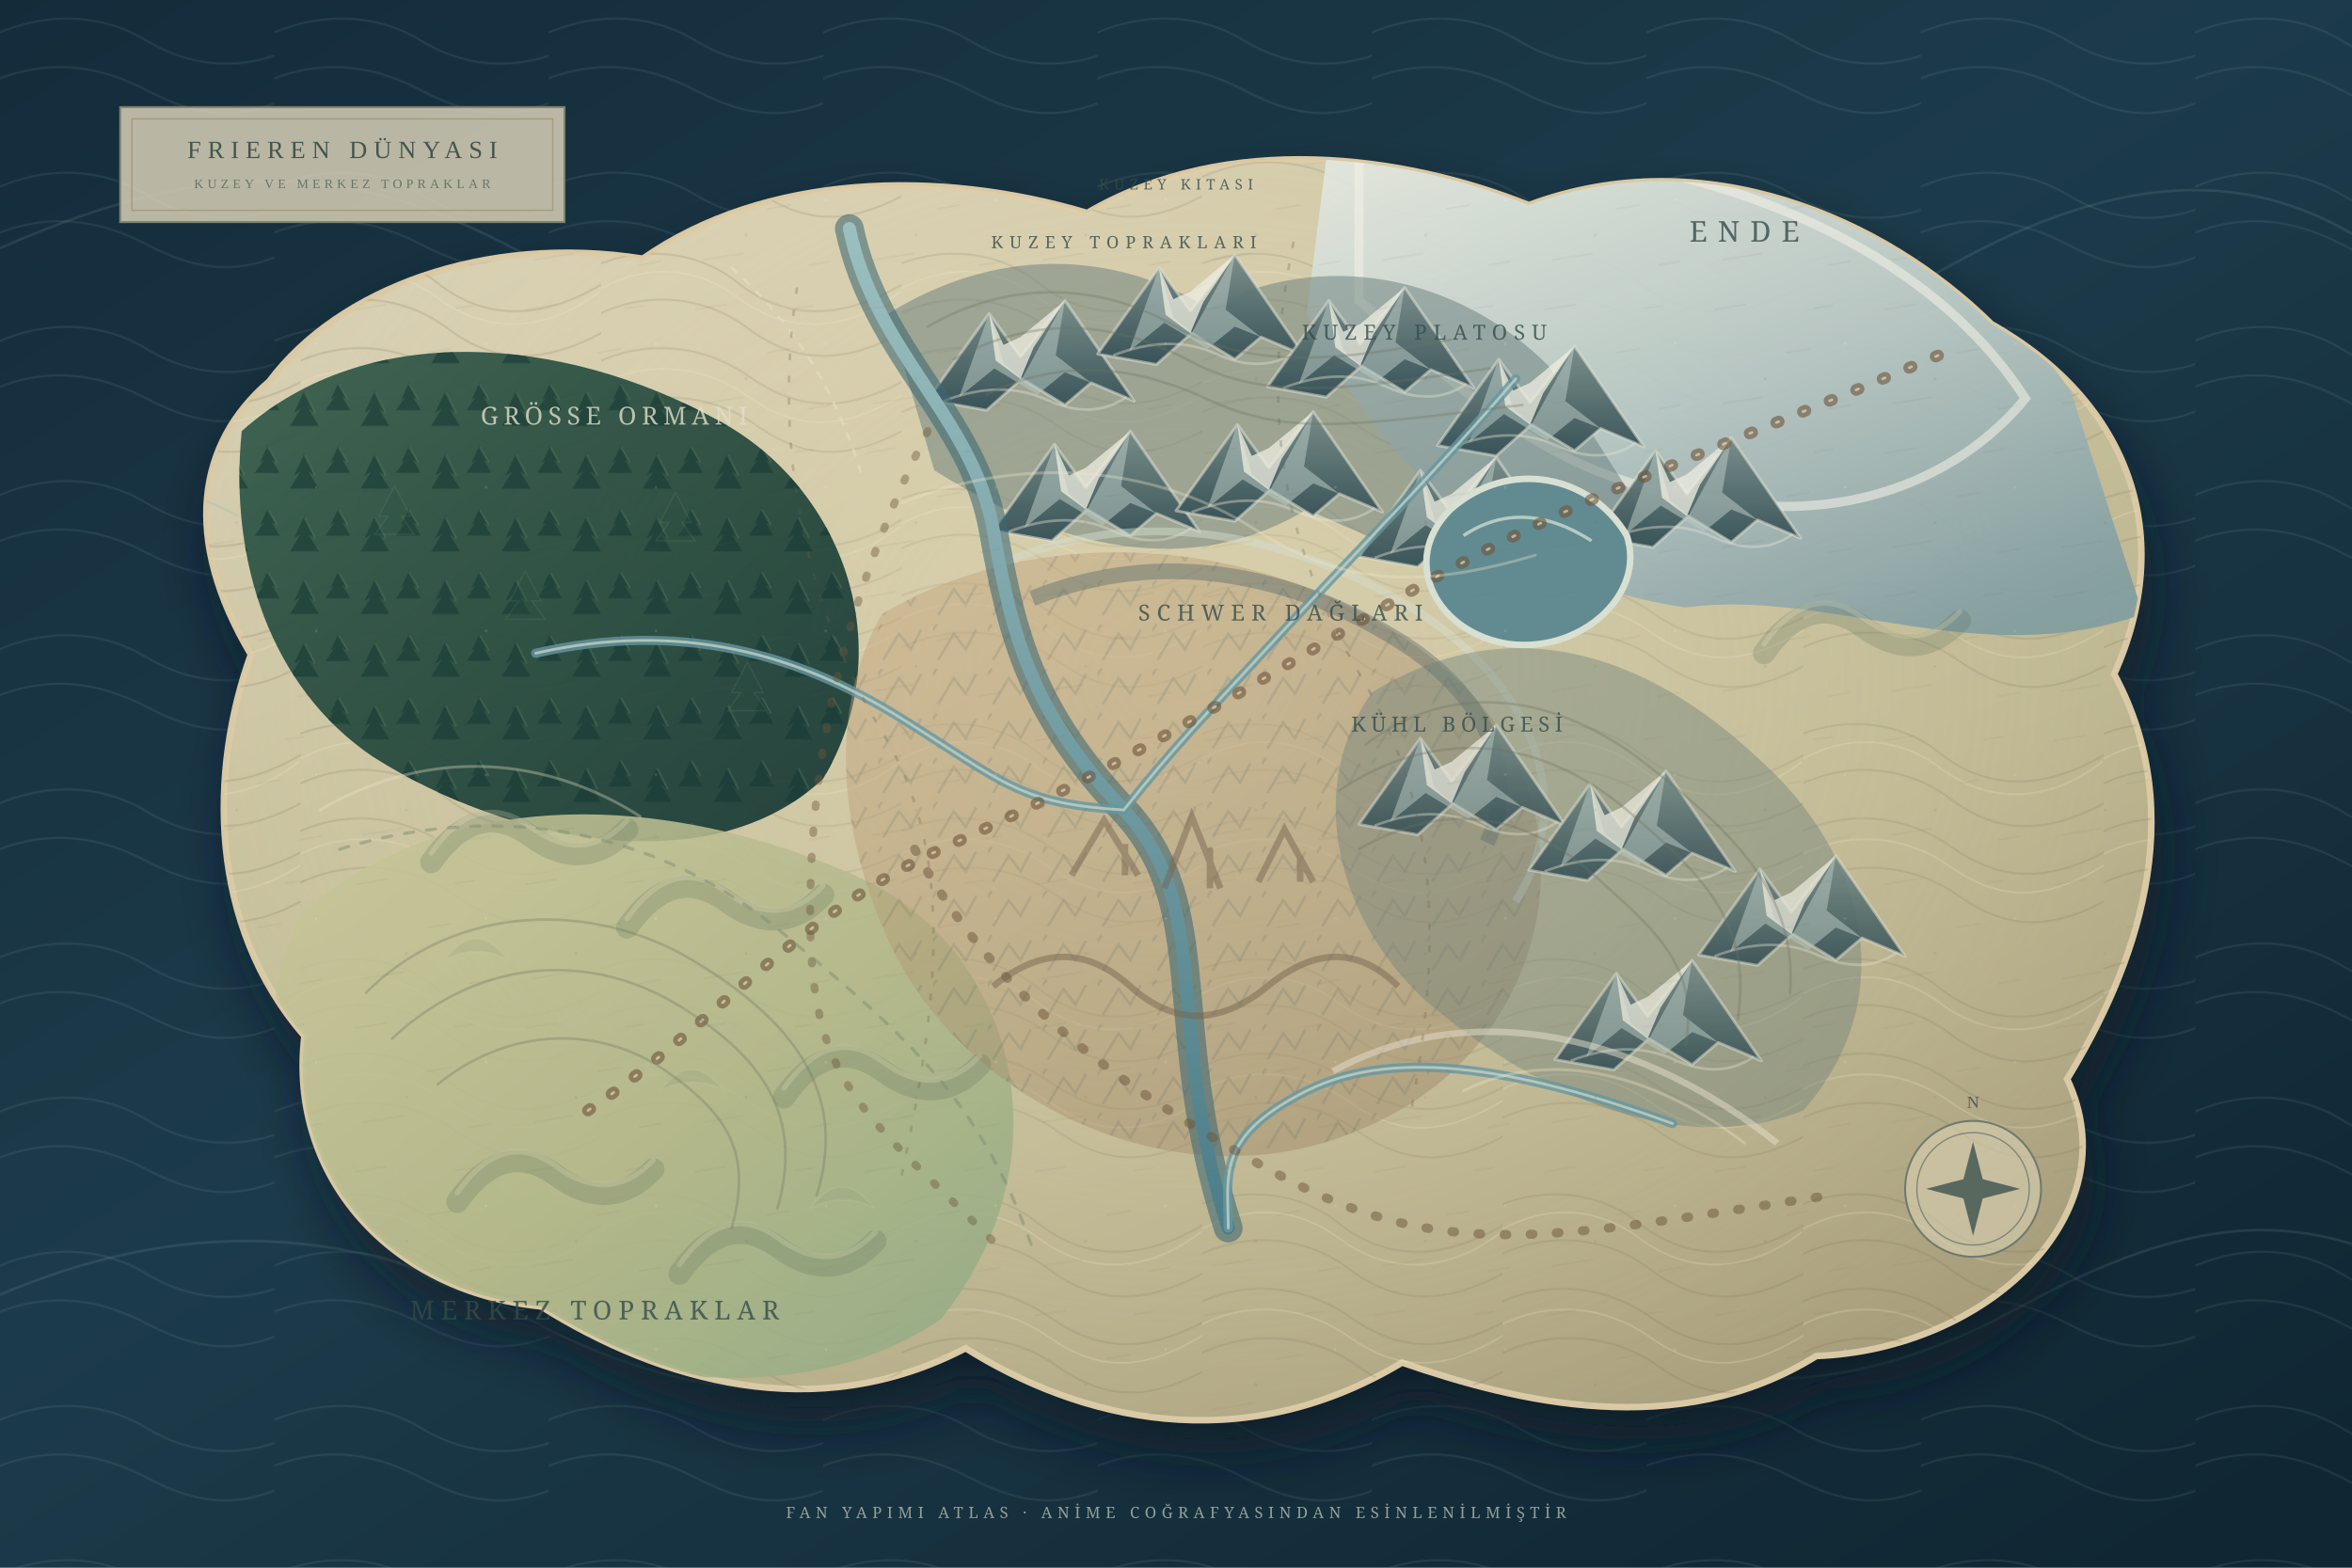
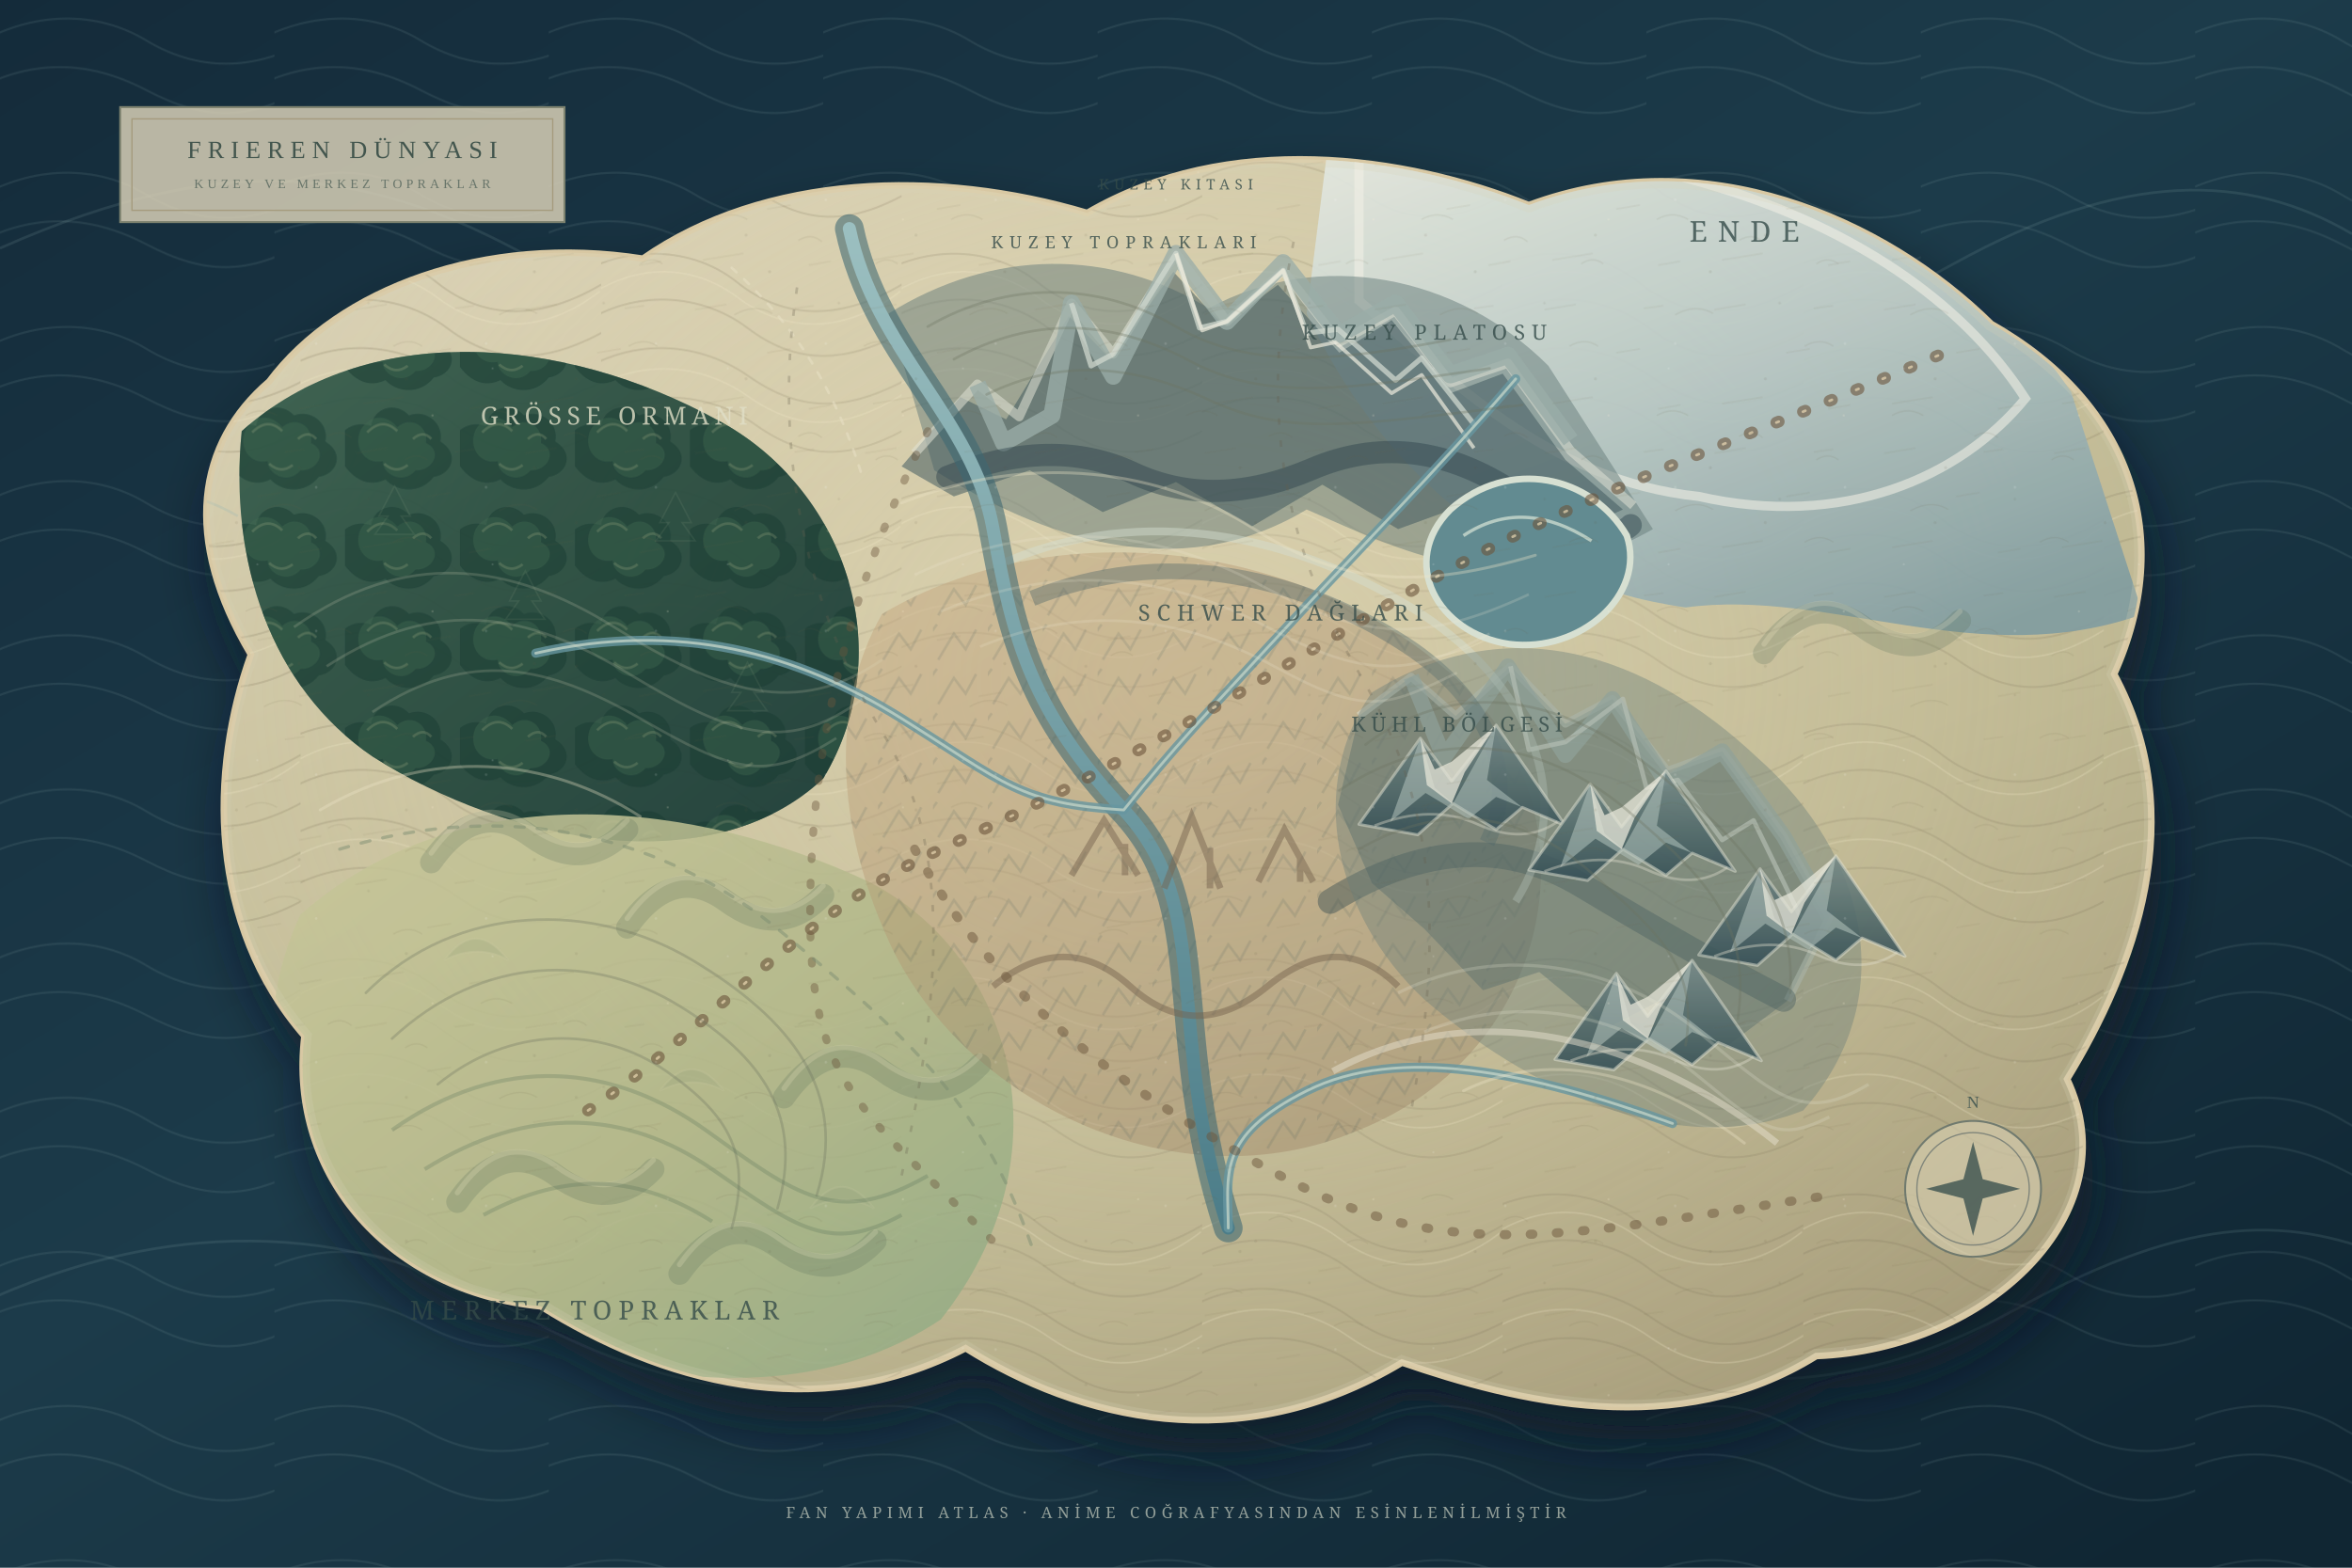
<svg xmlns="http://www.w3.org/2000/svg" viewBox="0 0 1800 1200" role="img" aria-labelledby="map-title map-desc">
  <defs>
    <linearGradient id="ocean" x1="0" y1="0" x2="0.9" y2="1">
      <stop stop-color="#142b3a" />
      <stop offset=".48" stop-color="#1c3b4a" />
      <stop offset="1" stop-color="#102633" />
    </linearGradient>
    <linearGradient id="ocean-light" x1="0" y1="0" x2="0" y2="1">
      <stop stop-color="#527887" stop-opacity=".32" />
      <stop offset="1" stop-color="#193c4b" stop-opacity="0" />
    </linearGradient>
    <linearGradient id="land-base" x1=".15" y1="0" x2=".8" y2="1">
      <stop stop-color="#d8d0b4" />
      <stop offset=".3" stop-color="#c8c19e" />
      <stop offset=".67" stop-color="#b9b38d" />
      <stop offset="1" stop-color="#a59b79" />
    </linearGradient>
    <linearGradient id="north-ice" x1=".2" y1="0" x2=".8" y2="1">
      <stop stop-color="#e2e7df" />
      <stop offset=".48" stop-color="#b9c9c7" />
      <stop offset="1" stop-color="#819ca0" />
    </linearGradient>
    <linearGradient id="central-meadow" x1="0" y1="0" x2="1" y2="1">
      <stop stop-color="#c9c79a" />
      <stop offset=".55" stop-color="#b1b789" />
      <stop offset="1" stop-color="#8eaa84" />
    </linearGradient>
    <linearGradient id="forest-depth" x1="0" y1="0" x2="1" y2="1">
      <stop stop-color="#365d4c" />
      <stop offset=".45" stop-color="#284c40" />
      <stop offset="1" stop-color="#1b3b36" />
    </linearGradient>
    <linearGradient id="mountain-shadow" x1="0" y1="0" x2="0" y2="1">
      <stop stop-color="#778b89" />
      <stop offset=".52" stop-color="#536b6c" />
      <stop offset="1" stop-color="#344e55" />
    </linearGradient>
    <linearGradient id="sandstone" x1="0" y1="0" x2="1" y2="1">
      <stop stop-color="#c4a47a" />
      <stop offset="1" stop-color="#947c60" />
    </linearGradient>
    <linearGradient id="river" x1="0" y1="0" x2="0" y2="1">
      <stop stop-color="#9bbfc0" />
      <stop offset="1" stop-color="#4c7d89" />
    </linearGradient>
    <radialGradient id="land-light">
      <stop stop-color="#f4e7c6" stop-opacity=".44" />
      <stop offset="1" stop-color="#f4e7c6" stop-opacity="0" />
    </radialGradient>
    <pattern id="sea-depth" width="210" height="118" patternUnits="userSpaceOnUse">
      <path d="M-20 35C25 8 74 8 112 31s82 25 128-2M-25 72c48-28 93-26 137-3s78 25 126-4" fill="none" stroke="#8eafb0" stroke-opacity=".13" stroke-width="1.6" />
    </pattern>
    <pattern id="fine-contours" width="230" height="180" patternUnits="userSpaceOnUse">
      <path d="M-35 42C10 5 68 7 104 36s82 32 137-5M-28 78C17 39 75 43 112 71s77 31 135-6M-32 116C16 76 73 80 113 108s78 30 137-7M-28 153C20 114 80 118 118 145s75 31 132-7" fill="none" stroke="#756f55" stroke-opacity=".24" stroke-width="1.5" />
      <path d="M-20 54C23 20 69 21 105 48s82 28 124-5M-24 129C19 94 72 95 112 123s76 28 128-7" fill="none" stroke="#f5edcf" stroke-opacity=".25" stroke-width="1.2" />
    </pattern>
-     <pattern id="forest-canopy" width="54" height="48" patternUnits="userSpaceOnUse">
-       <path d="M9 28 17 11l8 17-5-3 8 13H6l8-13zM37 18l6-13 7 13-4-2 6 10H33l7-10z" fill="#173a34" opacity=".72" />
-       <path d="M17 12l8 16M43 6l7 12" stroke="#86a17b" stroke-opacity=".3" stroke-width="1.4" />
+     <pattern id="forest-canopy" width="88" height="76" patternUnits="userSpaceOnUse">
+       <path d="M-8 38C-4 24 8 18 20 22 22 8 39 3 49 14 62 9 76 20 73 34 88 43 82 59 68 61 57 75 39 72 31 63 15 71 0 59-8 38Z" fill="#183a32" opacity=".58" />
+       <path d="M12 25C19 13 32 13 40 23 50 14 64 22 62 35 76 42 66 57 54 56 44 68 28 58 29 49 15 52 6 38 12 25Z" fill="#426b50" opacity=".42" />
+       <path d="M17 27q12-12 23-1m12 6q8-7 14 0M30 51q9 8 18 1" fill="none" stroke="#a8b58a" stroke-opacity=".28" stroke-width="2" />
    </pattern>
    <pattern id="rock-hatch" width="42" height="34" patternUnits="userSpaceOnUse">
      <path d="m4 29 12-20 9 12 8-15M-5 13 3 2" fill="none" stroke="#344f54" stroke-opacity=".35" stroke-width="2" />
+     </pattern>
+     <pattern id="terrain-grain" width="180" height="150" patternUnits="userSpaceOnUse">
+       <path d="M8 18q12-7 24 0m39 16q10-6 18 1M22 91q16-9 29-1m70 25q12-7 22 0M130 52q9-6 17 0" fill="none" stroke="#665c43" stroke-opacity=".22" stroke-width="1.1" />
+       <circle cx="49" cy="58" r="1.2" fill="#594f3d" opacity=".24" />
+       <circle cx="151" cy="18" r=".9" fill="#fff3d8" opacity=".38" />
+       <circle cx="102" cy="82" r="1.1" fill="#554b39" opacity=".18" />
+       <circle cx="17" cy="132" r=".8" fill="#fff" opacity=".32" />
    </pattern>
    <pattern id="paper-fiber" width="130" height="110" patternUnits="userSpaceOnUse">
      <path d="m12 17 24-4m31 37 18-3M18 89l31-5m50 9 17-3M88 16l15-2" stroke="#665c43" stroke-opacity=".1" stroke-width="1.4" />
      <circle cx="51" cy="70" r="1.2" fill="#5c503b" opacity=".14" />
      <circle cx="112" cy="43" r="1" fill="#fff" opacity=".2" />
    </pattern>
    <filter id="continent-shadow" x="-15%" y="-15%" width="130%" height="135%">
      <feGaussianBlur stdDeviation="22" />
    </filter>
    <filter id="terrain-soft" x="-15%" y="-15%" width="130%" height="130%">
      <feGaussianBlur stdDeviation="10" />
    </filter>
    <clipPath id="land-clip">
      <path d="M206 292C259 221 371 179 492 198 585 133 718 129 832 163 940 100 1075 119 1170 157 1304 107 1442 167 1524 248 1632 309 1665 412 1618 516 1677 625 1634 741 1582 826 1631 929 1521 1033 1390 1038 1284 1104 1160 1073 1073 1043 948 1118 825 1086 739 1032 624 1092 505 1057 414 1000 300 989 220 901 233 793 159 708 160 590 192 501 139 412 151 339 206 292Z" />
    </clipPath>
    <g id="ridge">
      <path d="M0 76 47 10 71 43 105 0 158 77 125 63 105 80 72 60 45 84Z" fill="url(#mountain-shadow)" stroke="#e0e1d2" stroke-opacity=".56" stroke-width="2.2" stroke-linejoin="round" />
      <path d="m47 10 11 38 14 12 33-60-7 42 27 21-20-8-21 17-33-20-27 22Z" fill="#b8c9c3" opacity=".55" />
      <path d="m47 10 11 24 13-6 34-28-24 36-10 24-19-14Z" fill="#f0eee1" opacity=".78" />
      <path d="M12 77q44-17 79-1t61-2" fill="none" stroke="#e5e3d3" stroke-opacity=".42" stroke-width="2" />
    </g>
    <g id="atlas-pine">
      <path d="M0 30 12 7 24 30h-7l10 14H-3L7 30z" fill="#254b3d" stroke="#9eb091" stroke-opacity=".45" stroke-width="1.2" />
    </g>
    <g id="atlas-hill">
      <path d="M0 25Q24-8 49 25Q26 12 0 25Z" fill="#8d9b78" stroke="#d5d1ad" stroke-opacity=".55" stroke-width="1.5" />
    </g>
    <g id="hillshade">
      <path d="M0 50Q35 0 76 30T150 25" fill="none" stroke="#566b58" stroke-opacity=".42" stroke-width="17" stroke-linecap="round" />
      <path d="M0 43Q35-7 76 23T150 18" fill="none" stroke="#e6dfbd" stroke-opacity=".38" stroke-width="4" stroke-linecap="round" />
    </g>
  </defs>
  <rect width="1800" height="1200" fill="url(#ocean)" />
  <rect width="1800" height="1200" fill="url(#sea-depth)" />
  <g fill="none" stroke="#8eafb0" stroke-opacity=".15">
    <path d="M0 190C180 110 290 130 420 205s245 68 355 0 215-79 355-9 235 78 365 6 225-70 305-23" stroke-width="2" />
    <path d="M-20 1000c160-75 300-60 420 7s255 83 375 5 245-85 380-12 255 75 390 1 210-70 290-36" stroke-width="2" />
  </g>
  <path d="M206 292C259 221 371 179 492 198 585 133 718 129 832 163 940 100 1075 119 1170 157 1304 107 1442 167 1524 248 1632 309 1665 412 1618 516 1677 625 1634 741 1582 826 1631 929 1521 1033 1390 1038 1284 1104 1160 1073 1073 1043 948 1118 825 1086 739 1032 624 1092 505 1057 414 1000 300 989 220 901 233 793 159 708 160 590 192 501 139 412 151 339 206 292Z" fill="#071923" opacity=".7" filter="url(#continent-shadow)" transform="translate(8 25)" />
  <path d="M206 292C259 221 371 179 492 198 585 133 718 129 832 163 940 100 1075 119 1170 157 1304 107 1442 167 1524 248 1632 309 1665 412 1618 516 1677 625 1634 741 1582 826 1631 929 1521 1033 1390 1038 1284 1104 1160 1073 1073 1043 948 1118 825 1086 739 1032 624 1092 505 1057 414 1000 300 989 220 901 233 793 159 708 160 590 192 501 139 412 151 339 206 292Z" fill="url(#land-base)" stroke="#d8c8a3" stroke-width="5" />
  <g clip-path="url(#land-clip)">
    <rect x="120" y="80" width="1600" height="1060" fill="url(#fine-contours)" opacity=".95" />
    <ellipse cx="910" cy="520" rx="900" ry="690" fill="url(#land-light)" />
    <path d="M1020 82C1220 70 1470 130 1585 300L1640 470C1515 515 1400 450 1290 465 1150 445 1055 356 1000 240Z" fill="url(#north-ice)" opacity=".92" />
    <path d="M1040 120C1210 96 1450 150 1550 305 1500 366 1410 405 1300 380 1185 368 1110 290 1040 230Z" fill="none" stroke="#f2f0e5" stroke-opacity=".58" stroke-width="7" />
    <path d="M185 330C280 245 430 256 550 322 645 373 690 496 630 596 545 676 390 646 285 579 207 526 175 429 185 330Z" fill="url(#forest-depth)" opacity=".94" />
    <path d="M185 330C280 245 430 256 550 322 645 373 690 496 630 596 545 676 390 646 285 579 207 526 175 429 185 330Z" fill="url(#forest-canopy)" opacity=".84" />
    <g opacity=".24">
      <use href="#atlas-pine" x="290" y="365" />
      <use href="#atlas-pine" x="390" y="430" />
      <use href="#atlas-pine" x="505" y="370" />
      <use href="#atlas-pine" x="560" y="500" />
    </g>
    <path d="M230 700C355 590 535 614 665 675 775 731 820 884 720 1010 585 1100 390 1040 280 955 205 890 190 784 230 700Z" fill="url(#central-meadow)" opacity=".86" />
    <path d="M675 470C810 390 1000 415 1115 520 1225 622 1190 805 1040 865 900 925 735 842 680 720 640 632 635 540 675 470Z" fill="url(#sandstone)" opacity=".42" />
    <path d="M675 470C810 390 1000 415 1115 520 1225 622 1190 805 1040 865 900 925 735 842 680 720 640 632 635 540 675 470Z" fill="url(#rock-hatch)" opacity=".36" />
    <path d="M680 240C760 190 850 190 925 236 1010 190 1115 210 1185 280L1265 405C1160 465 1080 425 1000 390 900 450 795 410 715 360Z" fill="#657b7a" opacity=".5" />
-     <g opacity=".95">
-       <use href="#ridge" x="710" y="230" />
-       <use href="#ridge" x="840" y="195" />
-       <use href="#ridge" x="970" y="220" />
-       <use href="#ridge" x="1100" y="265" />
-       <use href="#ridge" x="1220" y="335" />
-       <use href="#ridge" x="760" y="330" />
-       <use href="#ridge" x="900" y="315" />
-       <use href="#ridge" x="1040" y="350" />
+     <g opacity=".96">
+       <path d="M690 357 735 304 770 321 818 242 850 275 898 208 936 249 978 218 1025 270 1065 245 1110 301 1150 286 1198 352 1242 390 1190 414 1125 385 1070 405 1012 371 958 403 900 369 844 392 788 360 730 380Z" fill="#405a5e" opacity=".56" />
+       <path d="M700 347 748 294 780 319 820 232 852 271 900 194 939 246 982 207 1025 262 1068 238 1110 293 1154 278 1202 345 1250 387" fill="none" stroke="#e2e3d6" stroke-opacity=".55" stroke-width="7" stroke-linejoin="round" />
+       <path d="m748 294 20 45 37-21 15-86 32 56 48-94 39 52 43-45 43 55 43-24 42 55 44-15 48 65" fill="none" stroke="#9aada7" stroke-opacity=".8" stroke-width="13" stroke-linejoin="round" />
+       <path d="m820 232 15 48 17-9 48-77 18 57 21-5 43-39 18 48 24-3 44 39 20-17 41 52" fill="none" stroke="#d5ddd3" stroke-opacity=".72" stroke-width="4" stroke-linejoin="round" />
+       <path d="m900 194 20 59 19-7 43-39 21 59 19-4 43 39 23-14 40 56" fill="none" stroke="#f1eee0" stroke-opacity=".7" stroke-width="2.8" stroke-linejoin="round" />
+       <path d="M725 365q80-32 142-3t137-3 150 15 94 28" fill="none" stroke="#293f48" stroke-opacity=".45" stroke-width="17" stroke-linecap="round" />
+       <path d="M1040 548 1080 518 1114 548 1156 510 1198 554 1234 535 1276 590 1318 575 1365 640 1400 702 1368 766 1320 802 1270 766 1230 787 1178 744 1135 758 1090 711 1050 676 1024 616Z" fill="#425d60" opacity=".42" />
+       <path d="M1040 548 1080 518 1114 548 1156 510 1198 554 1234 535 1276 590 1318 575 1365 640 1400 702 1368 766" fill="none" stroke="#d9dfd2" stroke-opacity=".54" stroke-width="6" stroke-linejoin="round" />
+       <path d="m1080 518 25 62 49-70 44 68 36-43 42 65 42-25 47 65 35 62" fill="none" stroke="#a8b9b1" stroke-opacity=".7" stroke-width="12" stroke-linejoin="round" />
+       <path d="m1156 510 14 64 28-6 44-33 18 68 24-6 34 46 24-15 36 74" fill="none" stroke="#eef0e3" stroke-opacity=".62" stroke-width="3.5" stroke-linejoin="round" />
+       <path d="M1018 690q105-65 193-12t154 87" fill="none" stroke="#2c444b" stroke-opacity=".42" stroke-width="19" stroke-linecap="round" />
    </g>
    <path d="M770 430C875 385 990 410 1080 465 1170 520 1210 610 1160 690" fill="none" stroke="#d4ded2" stroke-opacity=".46" stroke-width="6" />
    <path d="M790 458C890 418 990 440 1070 490 1135 530 1165 590 1138 645" fill="none" stroke="#3d5b61" stroke-opacity=".35" stroke-width="12" />
    <path d="M1050 530C1155 465 1260 500 1345 580 1430 655 1455 765 1380 850 1280 890 1165 830 1090 765 1020 700 1000 600 1050 530Z" fill="#687c78" opacity=".4" />
    <g opacity=".88">
      <use href="#ridge" x="1040" y="555" />
      <use href="#ridge" x="1170" y="590" />
      <use href="#ridge" x="1300" y="655" />
      <use href="#ridge" x="1190" y="735" />
    </g>
    <path d="M1020 820C1130 760 1260 795 1360 875" fill="none" stroke="#e6e1cf" stroke-opacity=".5" stroke-width="5" />
    <g opacity=".22">
      <use href="#atlas-hill" x="340" y="710" />
      <use href="#atlas-hill" x="505" y="810" />
      <use href="#atlas-hill" x="620" y="900" />
    </g>
    <g opacity=".55">
      <use href="#hillshade" x="330" y="610" />
      <use href="#hillshade" x="480" y="660" />
      <use href="#hillshade" x="600" y="790" />
      <use href="#hillshade" x="350" y="870" />
      <use href="#hillshade" x="520" y="925" />
      <use href="#hillshade" x="1350" y="450" />
    </g>
    <g fill="none" stroke-linecap="round" stroke-linejoin="round">
      <path d="M650 175C670 270 745 320 760 405S790 545 860 620 890 785 940 940" stroke="#3d6872" stroke-width="22" opacity=".58" />
      <path d="M650 175C670 270 745 320 760 405S790 545 860 620 890 785 940 940" stroke="url(#river)" stroke-width="10" />
      <path d="M410 500C520 475 610 500 690 550S780 615 860 620M1160 290C1100 360 1040 420 980 485S900 570 860 620M1280 860C1170 820 1070 800 1000 835S940 900 940 940" stroke="#6796a0" stroke-width="7" opacity=".8" />
      <path d="M410 500C520 475 610 500 690 550S780 615 860 620M1160 290C1100 360 1040 420 980 485S900 570 860 620M1280 860C1170 820 1070 800 1000 835S940 900 940 940" stroke="#c0d2c5" stroke-width="2.1" opacity=".8" />
    </g>
    <path d="M1110 390C1155 350 1218 364 1245 410 1260 455 1210 500 1155 493 1100 485 1070 430 1110 390Z" fill="#628b91" stroke="#d7e0d2" stroke-width="5" />
    <path d="M1120 410Q1165 380 1218 414" fill="none" stroke="#d9e6d7" stroke-width="2.5" opacity=".7" />
    <g fill="none" stroke="#75634e" stroke-opacity=".48" stroke-width="5">
      <path d="M820 670l25-42 26 42m-10 0v-24m30 34 21-55 22 55m-8 0v-31m37 26 20-40 22 40m-10 0v-19" />
      <path d="M760 755q55-45 105 0t105 0 100 0" />
    </g>
    <g fill="none" stroke-linecap="round" stroke-linejoin="round">
      <path d="M450 850C540 790 610 700 720 650S900 560 1050 470 1290 355 1500 265" stroke="#6c553c" stroke-width="9" stroke-dasharray="2 20" opacity=".6" />
      <path d="M450 850C540 790 610 700 720 650S900 560 1050 470 1290 355 1500 265" stroke="#f1dfb9" stroke-width="2" stroke-dasharray="2 20" opacity=".65" />
      <path d="M700 650C760 760 850 830 980 900S1200 945 1400 915" stroke="#6c553c" stroke-width="7" stroke-dasharray="2 18" opacity=".5" />
      <path d="M710 330C650 450 620 570 620 700S660 850 760 950" stroke="#6c553c" stroke-width="6" stroke-dasharray="2 18" opacity=".42" />
    </g>
    <path d="M205 292C259 221 371 179 492 198 585 133 718 129 832 163 940 100 1075 119 1170 157 1304 107 1442 167 1524 248 1632 309 1665 412 1618 516 1677 625 1634 741 1582 826 1631 929 1521 1033 1390 1038 1284 1104 1160 1073 1073 1043 948 1118 825 1086 739 1032 624 1092 505 1057 414 1000 300 989 220 901 233 793 159 708 160 590 192 501 139 412 151 339 206 292Z" fill="url(#paper-fiber)" opacity=".65" />
    <g clip-path="url(#land-clip)">
      <g fill="none" stroke-linecap="round" stroke-linejoin="round" pointer-events="none">
        <g stroke="#6b735f" stroke-opacity=".32" stroke-width="2">
          <path d="M710 250C770 215 840 215 900 250S1030 275 1110 260M730 275C790 242 850 244 910 276S1030 298 1140 282M755 302C810 275 865 278 925 306S1035 326 1165 310" />
          <path d="M1045 570C1110 520 1190 530 1260 585S1375 685 1370 760M1025 605C1100 555 1180 565 1245 620S1340 710 1330 780M1040 650C1110 610 1170 625 1220 670S1300 740 1290 800" />
          <path d="M280 760C350 690 455 690 530 735S650 835 625 915M300 795C370 730 455 730 520 770S615 855 595 925M335 830C390 785 460 785 510 820S575 885 560 940" />
        </g>
        <g stroke="#f0e7ca" stroke-opacity=".34" stroke-width="2.2">
          <path d="M690 385C790 345 890 360 960 405S1090 450 1175 425" />
          <path d="M1120 835C1190 800 1270 825 1335 875" />
          <path d="M245 620C330 570 420 580 490 625" />
        </g>
        <path d="M260 650C390 610 510 640 600 715S750 840 790 955" stroke="#7c8c71" stroke-opacity=".48" stroke-width="2.5" stroke-dasharray="7 10" />
        <path d="M560 205C610 250 640 300 660 365" stroke="#e7dfc5" stroke-opacity=".55" stroke-width="2" stroke-dasharray="5 8" />
      </g>
      <path d="M610 220C590 350 620 470 675 560S720 760 690 900M990 185C960 330 990 430 1040 515S1110 690 1080 850" fill="none" stroke="#665e4d" stroke-opacity=".28" stroke-width="2" stroke-dasharray="5 12" />
    </g>
    <g fill="#c9c19e" stroke="#e1d5b7" stroke-width="2" opacity=".9">
      <path d="M92 365q24-18 48-4 18 13 2 27-28 13-50-2-14-9 0-21Z" />
      <path d="M1650 270q24-17 43 1 12 14-8 24-26 7-39-7-8-9 4-18Z" />
      <path d="M1690 795q21-15 39 1 9 12-9 21-23 5-34-7-7-8 4-15Z" />
      <path d="M120 930q18-13 34 0 9 10-6 18-19 5-29-5-7-7 1-13Z" />
    </g>
    <g fill="none" stroke="#9db7b1" stroke-opacity=".3" stroke-width="2">
      <path d="M60 350q48-35 100-6M1625 250q45-32 88 1M1670 780q43-28 80 2M100 920q38-25 72 0" />
      <path d="M70 390q55-28 112 5M1635 825q46-25 90 5" />
    </g>
+     <g clip-path="url(#land-clip)" pointer-events="none">
+       <rect x="150" y="100" width="1540" height="1030" fill="url(#terrain-grain)" opacity=".42" />
+       <path d="M225 480C310 420 390 430 470 480S610 550 675 505M250 510C335 455 405 470 480 515S600 580 660 535M285 545C360 495 420 510 490 550S585 600 640 565" fill="none" stroke="#e7dfc2" stroke-opacity=".18" stroke-width="2" />
+       <path d="M300 865C385 805 470 815 540 865S640 940 710 900M325 895C405 845 480 850 545 895S635 960 690 930M370 930C435 895 490 900 545 935" fill="none" stroke="#536c55" stroke-opacity=".25" stroke-width="3" />
+       <path d="M700 440C795 395 885 405 965 448S1090 492 1170 455M720 468C810 430 895 440 970 480S1080 518 1140 485M750 495C830 462 905 472 975 510S1060 542 1115 515" fill="none" stroke="#f0e9d4" stroke-opacity=".19" stroke-width="2" />
+       <path d="M1070 760C1150 720 1240 740 1300 790S1380 860 1430 830M1090 790C1160 760 1240 775 1295 820S1360 875 1400 855" fill="none" stroke="#e4e2d2" stroke-opacity=".23" stroke-width="2.4" />
+     </g>
+     <path d="M205 292C259 221 371 179 492 198 585 133 718 129 832 163 940 100 1075 119 1170 157 1304 107 1442 167 1524 248 1632 309 1665 412 1618 516 1677 625 1634 741 1582 826 1631 929 1521 1033 1390 1038 1284 1104 1160 1073 1073 1043 948 1118 825 1086 739 1032 624 1092 505 1057 414 1000 300 989 220 901 233 793 159 708 160 590 192 501 139 412 151 339 206 292Z" fill="none" stroke="#d9d1b8" stroke-opacity=".22" stroke-width="11" />
  </g>
  <g font-family="Georgia,serif" fill="#344b49" opacity=".8">
    <text x="1335" y="185" font-size="22" letter-spacing="8" text-anchor="middle">ENDE</text>
    <text x="1090" y="260" font-size="16" letter-spacing="5" text-anchor="middle">KUZEY PLATOSU</text>
    <text x="980" y="475" font-size="17" letter-spacing="5" text-anchor="middle">SCHWER DAĞLARI</text>
    <text x="1115" y="560" font-size="16" letter-spacing="4" text-anchor="middle">KÜHL BÖLGESİ</text>
    <text x="470" y="325" font-size="19" letter-spacing="4" text-anchor="middle" fill="#e0dfc7">GRÖSSE ORMANI</text>
    <text x="455" y="1010" font-size="20" letter-spacing="5" text-anchor="middle">MERKEZ TOPRAKLAR</text>
    <text x="860" y="190" font-size="13" letter-spacing="5" text-anchor="middle">KUZEY TOPRAKLARI</text>
    <text x="900" y="145" font-size="11" letter-spacing="4" text-anchor="middle">KUZEY KITASI</text>
  </g>
  <g transform="translate(1510 910)" opacity=".86">
    <circle r="52" fill="#d7cfb2" fill-opacity=".72" stroke="#66736b" stroke-width="1.5" />
    <circle r="43" fill="none" stroke="#788078" stroke-width="1" />
    <path d="M0-36 8-5 0 0-8-5ZM36 0 5 8 0 0 5-8ZM0 36-8 5 0 0 8 5ZM-36 0-5-8 0 0-5 8Z" fill="#4a5e59" />
    <text y="-62" text-anchor="middle" font-size="13" fill="#3e544f">N</text>
  </g>
  <g transform="translate(92 82)">
    <path d="M0 0h340v88H0z" fill="#d8d0b7" fill-opacity=".84" stroke="#7d826f" stroke-width="1.5" />
    <path d="M9 9h322v70H9z" fill="none" stroke="#a59b7d" stroke-width="1" />
    <text x="170" y="39" text-anchor="middle" font-size="19" letter-spacing="5" fill="#43564e">FRIEREN DÜNYASI</text>
    <text x="170" y="62" text-anchor="middle" font-size="10" letter-spacing="3" fill="#68756a">KUZEY VE MERKEZ TOPRAKLAR</text>
  </g>
  <text x="900" y="1162" text-anchor="middle" font-family="Georgia,serif" font-size="12" letter-spacing="4" fill="#c4cbbd" opacity=".72">FAN YAPIMI ATLAS · ANİME COĞRAFYASINDAN ESİNLENİLMİŞTİR</text>
</svg>
